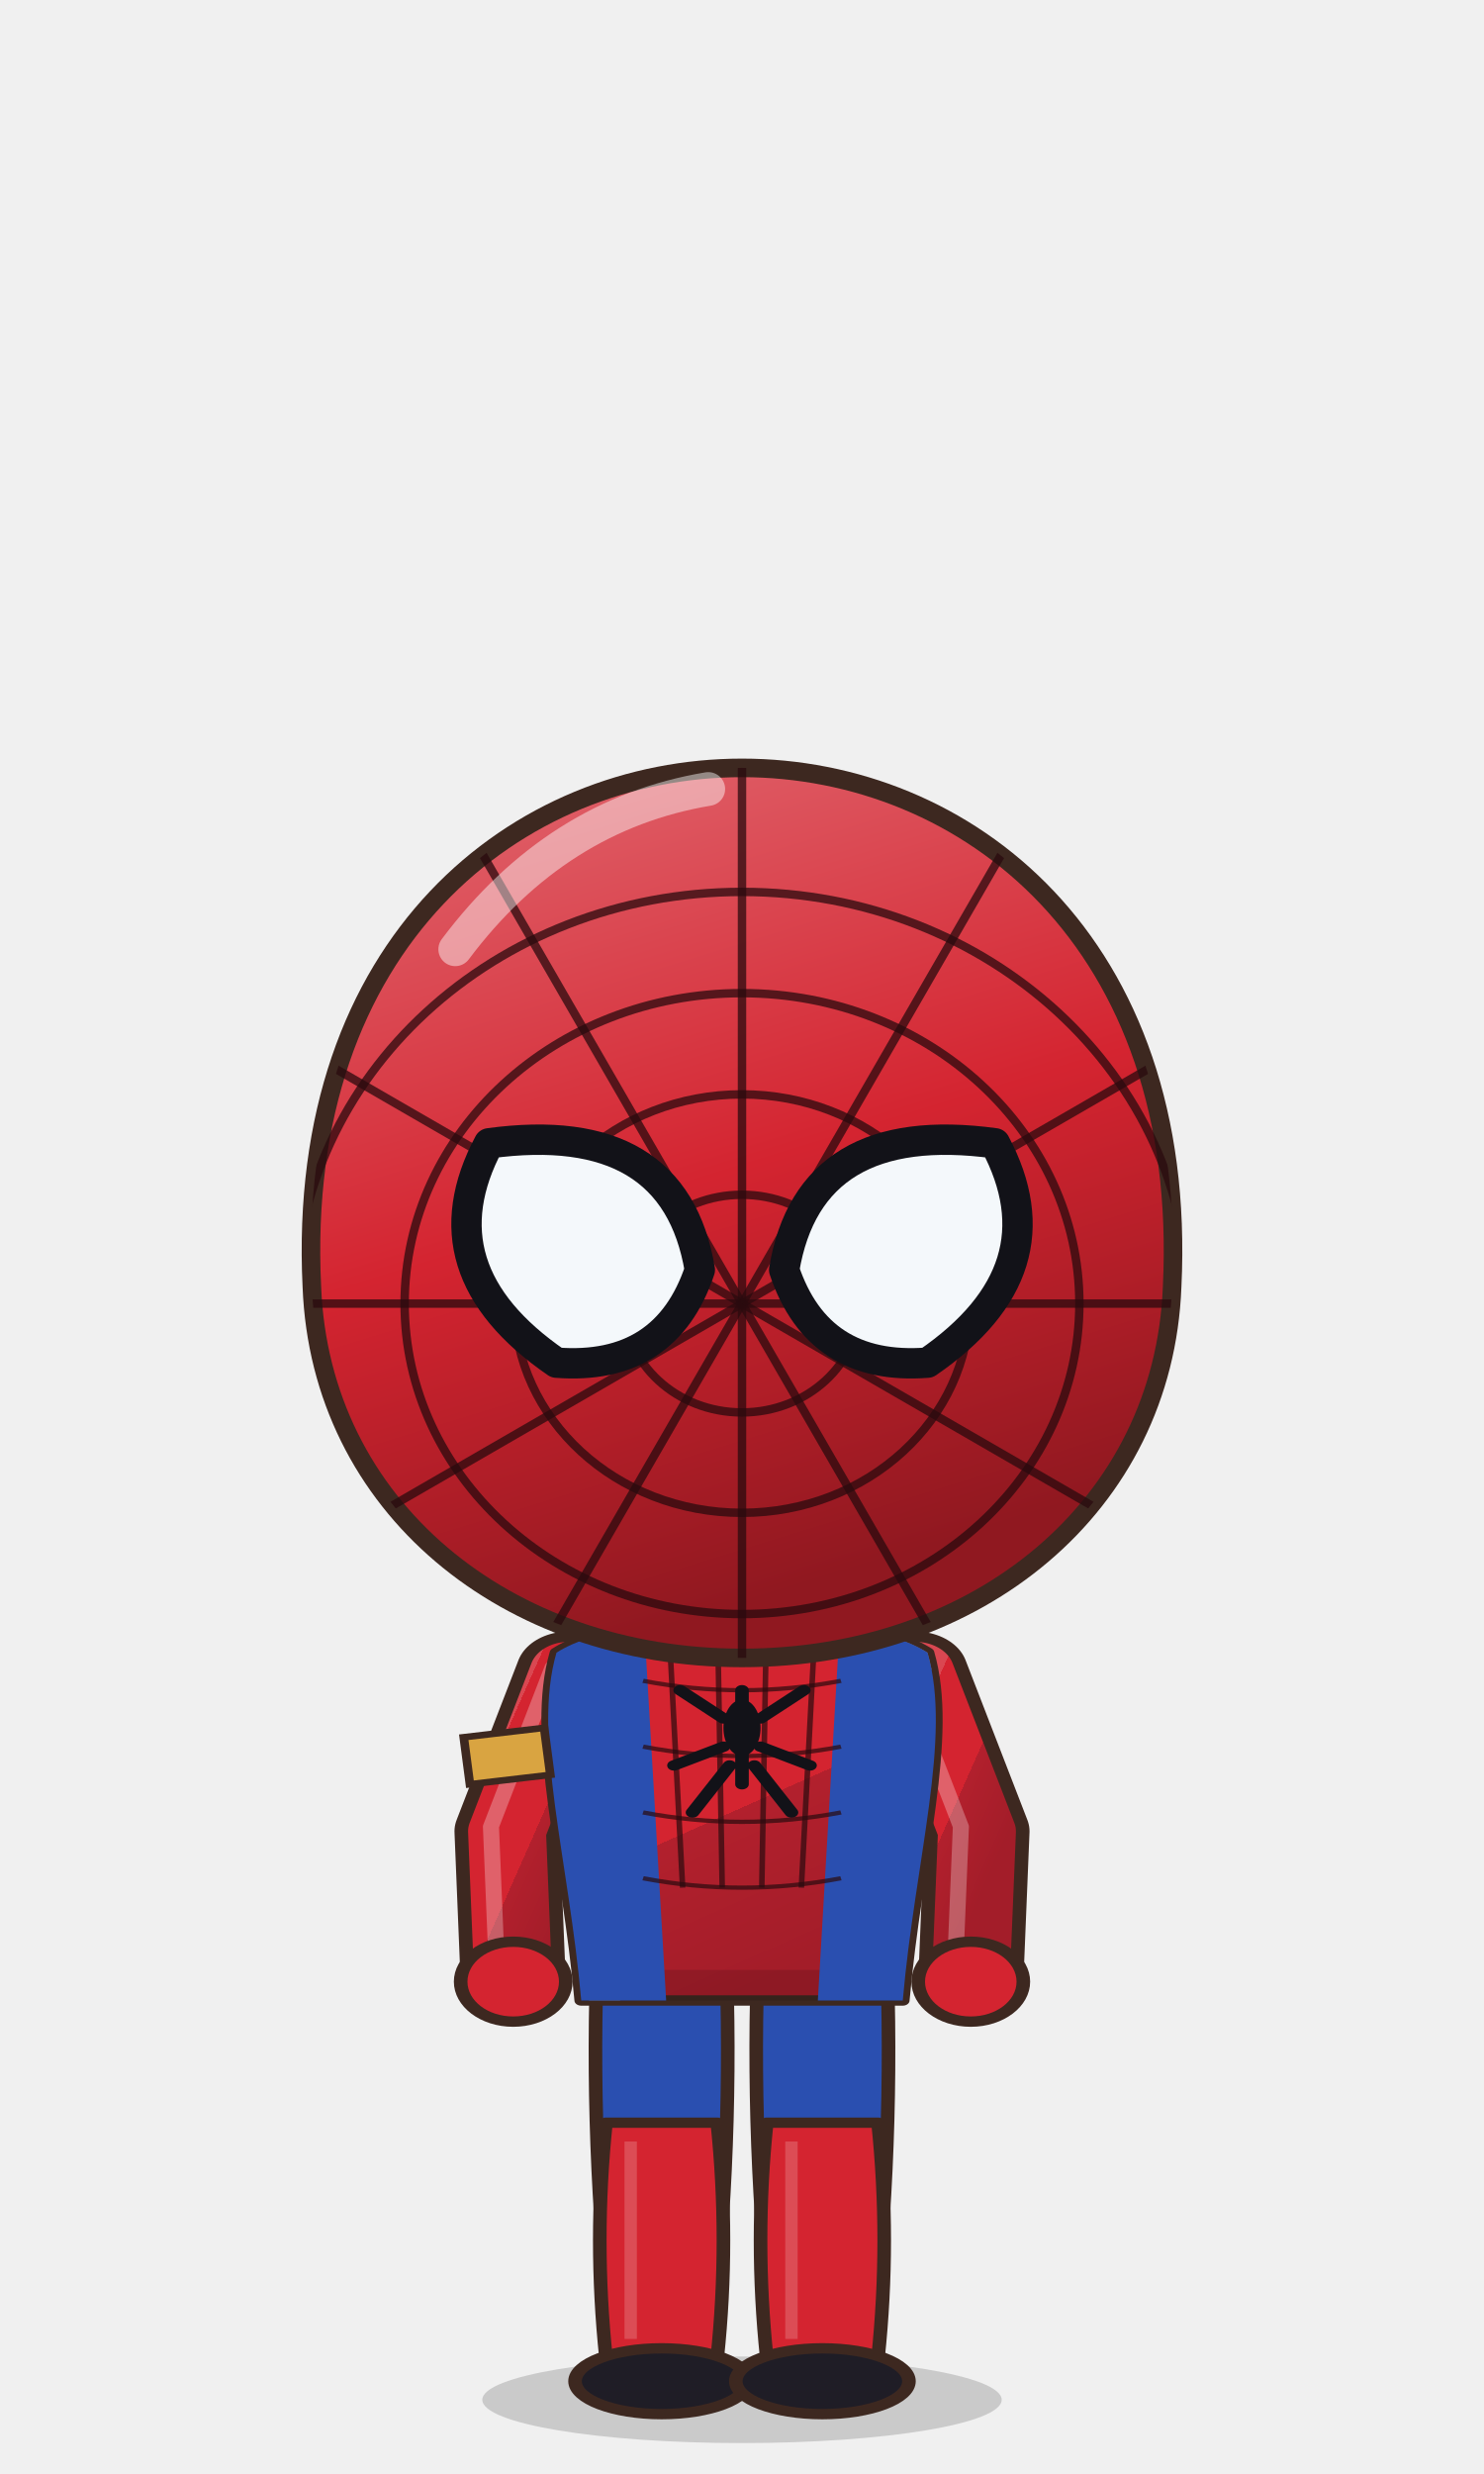
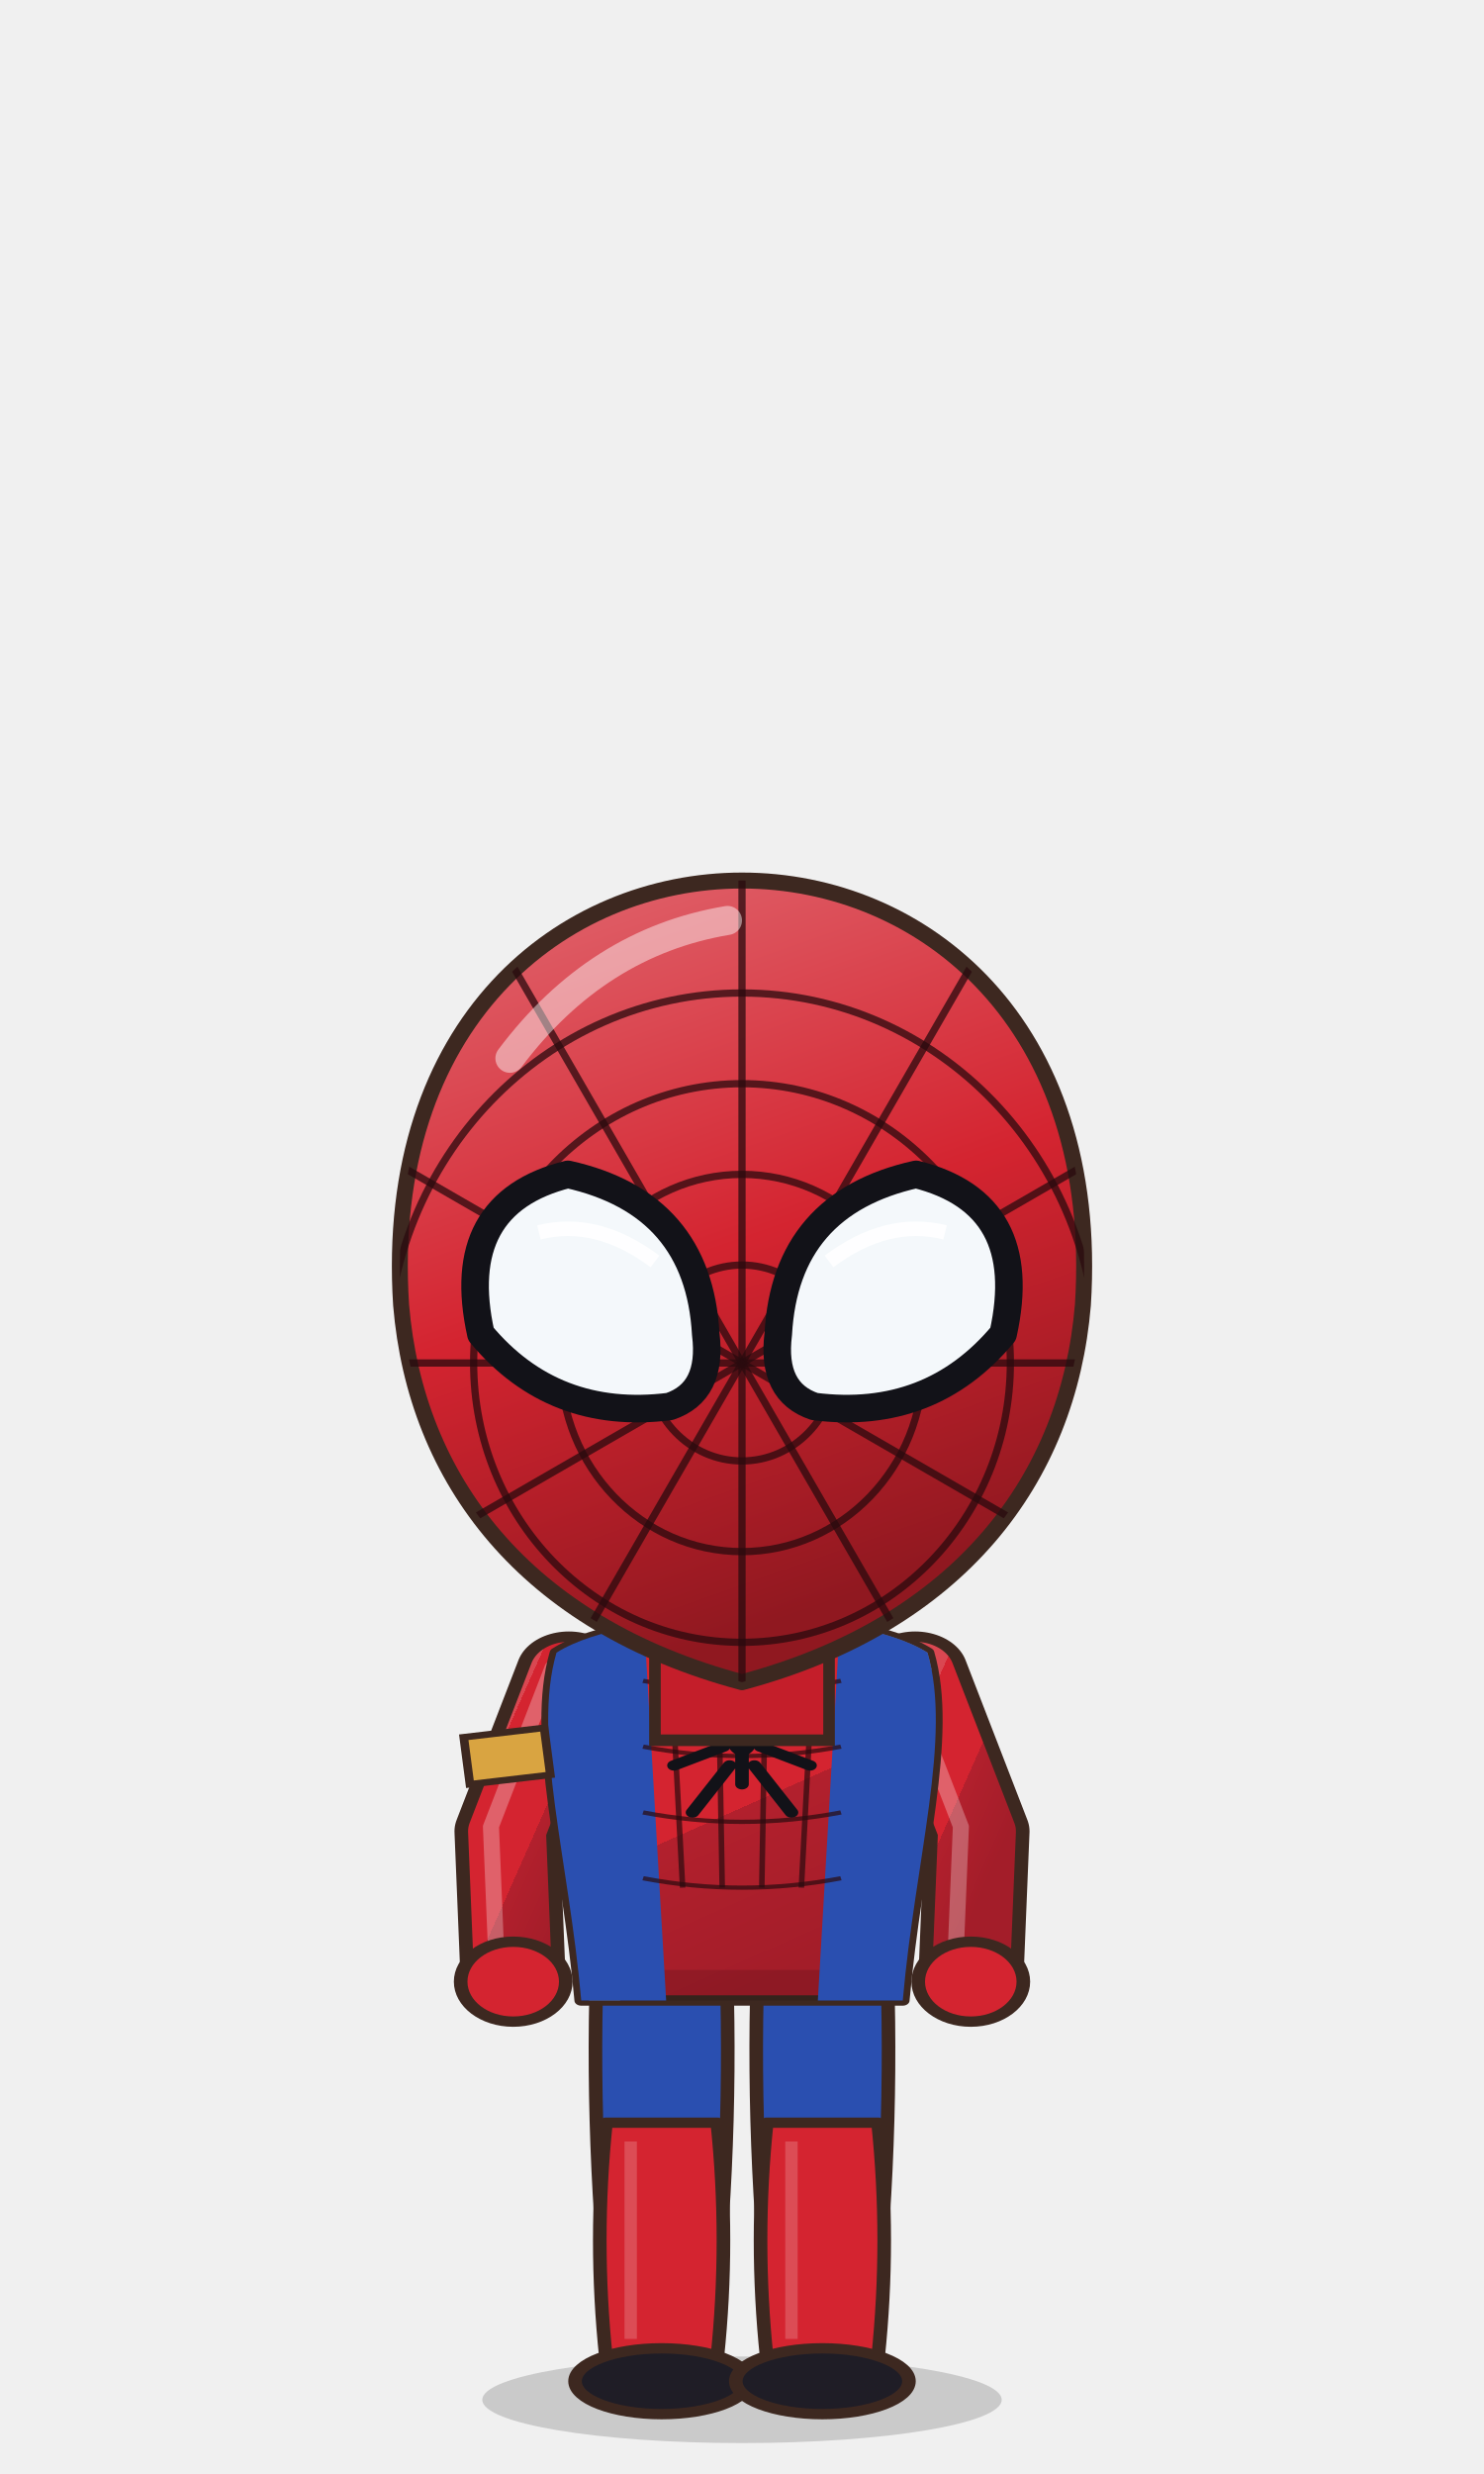
<svg xmlns="http://www.w3.org/2000/svg" viewBox="-120 -180 240 400" width="81.6" height="136.0">
  <defs>
    <linearGradient id="hair16" x1="0" y1="0" x2=".35" y2="1">
      <stop offset="0" stop-color="#4c4743" />
      <stop offset=".16" stop-color="#4c4743" />
      <stop offset=".16" stop-color="#2a2420" />
      <stop offset=".58" stop-color="#2a2420" />
      <stop offset=".58" stop-color="#262020" />
      <stop offset="1" stop-color="#221d1d" />
    </linearGradient>
    <radialGradient id="skin16" cx=".4" cy=".32" r=".85">
      <stop offset="0" stop-color="#ffe0c8" />
      <stop offset=".84" stop-color="#ffe0c8" />
      <stop offset=".84" stop-color="#f1cab1" />
      <stop offset="1" stop-color="#f1cab1" />
    </radialGradient>
    <linearGradient id="cloth16" x1="0" y1="0" x2=".45" y2="1">
      <stop offset="0" stop-color="#da4751" />
      <stop offset=".16" stop-color="#da4751" />
      <stop offset=".16" stop-color="#d42430" />
      <stop offset=".6" stop-color="#d42430" />
      <stop offset=".6" stop-color="#b2202d" />
      <stop offset="1" stop-color="#a31d29" />
    </linearGradient>
    <linearGradient id="iris16" x1="0" y1="0" x2="0" y2="1">
      <stop offset="0" stop-color="#211a12" />
      <stop offset=".5" stop-color="#4a3a2a" />
      <stop offset="1" stop-color="#9b9289" />
    </linearGradient>
    <linearGradient id="gold16" x1="0" y1="0" x2="1" y2="1">
      <stop offset="0" stop-color="#f6d27a" />
      <stop offset=".55" stop-color="#d9a63a" />
      <stop offset="1" stop-color="#a8761e" />
    </linearGradient>
    <linearGradient id="steel16" x1="0" y1="0" x2="1" y2="1">
      <stop offset="0" stop-color="#e4e8ee" />
      <stop offset=".5" stop-color="#9aa3ad" />
      <stop offset="1" stop-color="#5a606a" />
    </linearGradient>
    <linearGradient id="beard16" x1="0" y1="0" x2="0" y2="1">
      <stop offset="0" stop-color="#e6e6ea" />
      <stop offset="1" stop-color="#b8b8c2" />
    </linearGradient>
    <radialGradient id="hawkiris16" cx=".45" cy=".4" r=".7">
      <stop offset="0" stop-color="#ffe27a" />
      <stop offset=".6" stop-color="#e8a52a" />
      <stop offset="1" stop-color="#9a5a12" />
    </radialGradient>
    <linearGradient id="straw16" x1="0" y1="0" x2=".3" y2="1">
      <stop offset="0" stop-color="#ffe7aa" />
      <stop offset=".16" stop-color="#ffe7aa" />
      <stop offset=".16" stop-color="#ffe39a" />
      <stop offset=".58" stop-color="#ffe39a" />
      <stop offset=".58" stop-color="#e9b456" />
      <stop offset="1" stop-color="#d6a54f" />
    </linearGradient>
    <radialGradient id="blush16">
      <stop offset="0" stop-color="#ff7f86" stop-opacity=".9" />
      <stop offset="1" stop-color="#ff7f86" stop-opacity="0" />
    </radialGradient>
    <clipPath id="face16">
      <path d="M -46,-4 C -47,-38 -25,-55 0,-55 C 25,-55 47,-38 46,-4 C 45,23 26,43 0,44 C -26,43 -45,23 -46,-4 Z" />
    </clipPath>
    <clipPath id="torso16">
      <path d="M -30,50 C -34,68 -28,94 -26,124 L 26,124 C 28,94 34,68 30,50 C 18,40 -18,40 -30,50 Z" />
    </clipPath>
  </defs>
  <ellipse cx="0" cy="208" rx="42" ry="7" fill="#000000" opacity=".16" />
-   <g transform="translate(0,82.6) scale(1.364,1.364) translate(0,-44)" />
+   <g transform="translate(0,82.6) scale(1.173,1.173) translate(0,-44)" />
  <g transform="translate(0,205) scale(1.0,0.76) translate(0,-205)">
    <path d="M -23.5,118 Q -24.5,160.0 -20.5,202 L -5.5,202 Q -1.5,160.0 -2.5,118 Z" fill="#2a4fb0" stroke="#3d2820" stroke-width="2.2" stroke-linejoin="round" />
    <path d="M -22,150 Q -24,175.0 -22,200 L -4,200 Q -2,175.0 -4,150 Z" fill="#d42430" stroke="#3d2820" stroke-width="2.2" stroke-linejoin="round" />
    <path d="M -18,154 L -18,196" stroke="#ffffff" stroke-width="2" opacity=".18" />
    <ellipse cx="-13" cy="205" rx="14" ry="7" fill="#1f1d26" stroke="#3d2820" stroke-width="2.2" stroke-linejoin="round" />
    <path d="M 2.5,118 Q 1.5,160.0 5.5,202 L 20.5,202 Q 24.5,160.0 23.5,118 Z" fill="#2a4fb0" stroke="#3d2820" stroke-width="2.2" stroke-linejoin="round" />
    <path d="M 4,150 Q 2,175.0 4,200 L 22,200 Q 24,175.0 22,150 Z" fill="#d42430" stroke="#3d2820" stroke-width="2.2" stroke-linejoin="round" />
    <path d="M 8,154 L 8,196" stroke="#ffffff" stroke-width="2" opacity=".18" />
    <ellipse cx="13" cy="205" rx="14" ry="7" fill="#1f1d26" stroke="#3d2820" stroke-width="2.2" stroke-linejoin="round" />
    <path d="M -28,54 L -38,88 L -37,120" stroke="#3d2820" stroke-width="17" fill="none" stroke-linecap="round" stroke-linejoin="round" />
    <path d="M -28,54 L -38,88 L -37,120" stroke="url(#cloth16)" stroke-width="12.6" fill="none" stroke-linecap="round" stroke-linejoin="round" />
    <path d="M -28,54 L -38,88 L -37,120" transform="translate(-2.6,-1)" stroke="#ffffff" stroke-width="2.6" fill="none" stroke-linecap="round" stroke-linejoin="round" opacity=".28" />
    <path d="M 28,54 L 38,88 L 37,120" stroke="#3d2820" stroke-width="17" fill="none" stroke-linecap="round" stroke-linejoin="round" />
    <path d="M 28,54 L 38,88 L 37,120" stroke="url(#cloth16)" stroke-width="12.6" fill="none" stroke-linecap="round" stroke-linejoin="round" />
    <path d="M 28,54 L 38,88 L 37,120" transform="translate(-2.6,-1)" stroke="#ffffff" stroke-width="2.6" fill="none" stroke-linecap="round" stroke-linejoin="round" opacity=".28" />
    <path d="M -30,50 C -34,68 -28,94 -26,124 L 26,124 C 28,94 34,68 30,50 C 18,40 -18,40 -30,50 Z" fill="url(#cloth16)" stroke="#3d2820" stroke-width="2.2" stroke-linejoin="round" />
    <g clip-path="url(#torso16)">
      <path d="M -30,50 C -34,68 -28,94 -26,124 L 26,124 C 28,94 34,68 30,50 C 18,40 -18,40 -30,50 Z" transform="translate(4,3)" fill="none" stroke="#ffffff" stroke-width="5" opacity=".3" />
      <path d="M -30,50 C -34,68 -28,94 -26,124 L 26,124 C 28,94 34,68 30,50 C 18,40 -18,40 -30,50 Z" transform="translate(-6,-2)" fill="none" stroke="#000000" stroke-width="9" opacity=".13" />
    </g>
    <g clip-path="url(#torso16)">
      <path d="M -40,40 L -16,40 L -12,130 L -40,130 Z M 40,40 L 16,40 L 12,130 L 40,130 Z" fill="#2a4fb0" />
      <path d="M -12,40 L -9.6,100" stroke="#2a0a0e" stroke-width=".9" opacity=".7" />
      <path d="M -4,40 L -3.2,100" stroke="#2a0a0e" stroke-width=".9" opacity=".7" />
      <path d="M 4,40 L 3.2,100" stroke="#2a0a0e" stroke-width=".9" opacity=".7" />
      <path d="M 12,40 L 9.6,100" stroke="#2a0a0e" stroke-width=".9" opacity=".7" />
      <path d="M -16,56 Q 0,60 16,56" stroke="#2a0a0e" stroke-width=".9" fill="none" opacity=".7" />
      <path d="M -16,70 Q 0,74 16,70" stroke="#2a0a0e" stroke-width=".9" fill="none" opacity=".7" />
      <path d="M -16,84 Q 0,88 16,84" stroke="#2a0a0e" stroke-width=".9" fill="none" opacity=".7" />
      <path d="M -16,98 Q 0,102 16,98" stroke="#2a0a0e" stroke-width=".9" fill="none" opacity=".7" />
    </g>
    <path d="M 0,58 L 0,78 M -3,64 L -10,58 M 3,64 L 10,58 M -3,70 L -11,74 M 3,70 L 11,74 M -2,74 L -8,84 M 2,74 L 8,84" stroke="#121218" stroke-width="2.2" stroke-linecap="round" />
    <ellipse cx="0" cy="66" rx="3" ry="6" fill="#121218" />
    <circle cx="-37" cy="120" r="8.5" fill="#d42430" stroke="#3d2820" stroke-width="2.2" />
    <circle cx="37" cy="120" r="8.5" fill="#d42430" stroke="#3d2820" stroke-width="2.2" />
    <path d="M -45,68 L -32,66 L -31,76 L -44,78 Z" fill="#d9a441" stroke="#3d2820" stroke-width="1.4" />
    <path d="M -10,34 L 10,34 L 9,46 Q 0,50 -9,46 Z" fill="#f1cab1" />
  </g>
-   <g transform="translate(0,82.6) scale(1.364,1.364) translate(0,-44)">
+   <g transform="translate(0,82.6) scale(1.173,1.173) translate(0,-44)">
    <path d="M -46,-4 C -47,-38 -25,-55 0,-55 C 25,-55 47,-38 46,-4 C 45,23 26,43 0,44 C -26,43 -45,23 -46,-4 Z" fill="url(#skin16)" stroke="#3d2820" stroke-width="2.2" stroke-linejoin="round" />
    <g clip-path="url(#face16)">
      <path d="M -46,-4 C -47,-38 -25,-55 0,-55 C 25,-55 47,-38 46,-4 C 45,23 26,43 0,44 C -26,43 -45,23 -46,-4 Z" transform="translate(3.5,2.5)" fill="none" stroke="#ffffff" stroke-width="3.4" opacity=".45" />
    </g>
    <g clip-path="url(#face16)">
      <path d="M 0,0 Z" transform="translate(0,6)" fill="#e7bca4" opacity=".5" />
    </g>
    <ellipse cx="-17" cy="8" rx="10" ry="9" fill="#ffffff" />
    <ellipse cx="-17" cy="9" rx="8.6" ry="8" fill="url(#iris16)" />
    <ellipse cx="-17" cy="4.0" rx="8.6" ry="3.8" fill="#1e1612" opacity=".38" />
    <ellipse cx="-17" cy="9" rx="8.6" ry="8" fill="none" stroke="#211a12" stroke-width="1.1" />
    <ellipse cx="-17" cy="10" rx="4" ry="4.05" fill="#1e1612" />
    <ellipse cx="-17" cy="13.9" rx="5" ry="2.0" fill="#ffffff" opacity=".28" />
    <circle cx="-13.5" cy="4.85" r="2.4" fill="#ffffff" />
    <circle cx="-20.2" cy="12.05" r="1.6" fill="#ffffff" opacity=".9" />
    <path d="M -28,-1.5 Q -17,-11.1 -6,-5.3" stroke="#2b1d18" stroke-width="3.4" fill="none" stroke-linecap="round" />
    <path d="M -29,-6 L -5,-10" stroke="#2b1d18" stroke-width="3.4" stroke-linecap="round" />
    <ellipse cx="17" cy="8" rx="10" ry="9" fill="#ffffff" />
    <ellipse cx="17" cy="9" rx="8.6" ry="8" fill="url(#iris16)" />
    <ellipse cx="17" cy="4.0" rx="8.6" ry="3.8" fill="#1e1612" opacity=".38" />
    <ellipse cx="17" cy="9" rx="8.6" ry="8" fill="none" stroke="#211a12" stroke-width="1.1" />
    <ellipse cx="17" cy="10" rx="4" ry="4.05" fill="#1e1612" />
    <ellipse cx="17" cy="13.9" rx="5" ry="2.0" fill="#ffffff" opacity=".28" />
    <circle cx="20.5" cy="4.85" r="2.4" fill="#ffffff" />
    <circle cx="13.8" cy="12.05" r="1.6" fill="#ffffff" opacity=".9" />
    <path d="M 6,-1.5 Q 17,-11.1 28,-5.3" stroke="#2b1d18" stroke-width="3.4" fill="none" stroke-linecap="round" />
    <path d="M 5,-10 L 29,-6" stroke="#2b1d18" stroke-width="3.4" stroke-linecap="round" />
    <path d="M -6,27 Q 2,29 8,23" stroke="#3d2820" stroke-width="2.4" fill="none" stroke-linecap="round" />
    <ellipse cx="-27" cy="22" rx="11" ry="6" fill="url(#blush16)" opacity="0.40" />
    <ellipse cx="27" cy="22" rx="11" ry="6" fill="url(#blush16)" opacity="0.40" />
    <path d="M -1,17 Q 1,19 2,17" stroke="#a78d7c" stroke-width="1.8" fill="none" stroke-linecap="round" />
    <path d="M 0,0 Z" fill="url(#hair16)" stroke="#3d2820" stroke-width="2.2" stroke-linejoin="round" />
+     <path d="M -12,44 L 12,44 L 12,60 L -12,60 Z" fill="#c41e2a" stroke="#3d2820" stroke-width="1.6" />
    <defs>
      <linearGradient id="ms16" x1="0" y1="0" x2=".3" y2="1">
        <stop offset="0" stop-color="#e16a72" />
        <stop offset=".55" stop-color="#d42430" />
        <stop offset="1" stop-color="#901820" />
      </linearGradient>
    </defs>
    <defs>
      <clipPath id="mk16">
-         <path d="M -51,4 C -55,-78 55,-78 51,4 C 50,30 28,48 0,48 C -28,48 -50,30 -51,4 Z" />
+         <path d="M -47,0 C -52,-78 52,-78 47,0 C 45,24 30,44 0,52 C -30,44 -45,24 -47,0 Z" />
      </clipPath>
    </defs>
-     <path d="M -51,4 C -55,-78 55,-78 51,4 C 50,30 28,48 0,48 C -28,48 -50,30 -51,4 Z" fill="url(#ms16)" stroke="#3d2820" stroke-width="2.2" stroke-linejoin="round" />
+     <path d="M -47,0 C -52,-78 52,-78 47,0 C 45,24 30,44 0,52 C -30,44 -45,24 -47,0 Z" fill="url(#ms16)" stroke="#3d2820" stroke-width="2.2" stroke-linejoin="round" />
    <g clip-path="url(#mk16)">
-       <path d="M 0,6 L -70.0,6.0" stroke="#2a0a0e" stroke-width="1" opacity=".75" />
-       <path d="M 0,6 L -60.6,-29.0" stroke="#2a0a0e" stroke-width="1" opacity=".75" />
-       <path d="M 0,6 L -35.0,-54.6" stroke="#2a0a0e" stroke-width="1" opacity=".75" />
-       <path d="M 0,6 L 0.0,-64.0" stroke="#2a0a0e" stroke-width="1" opacity=".75" />
-       <path d="M 0,6 L 35.0,-54.6" stroke="#2a0a0e" stroke-width="1" opacity=".75" />
-       <path d="M 0,6 L 60.6,-29.0" stroke="#2a0a0e" stroke-width="1" opacity=".75" />
-       <path d="M 0,6 L 70.0,6.0" stroke="#2a0a0e" stroke-width="1" opacity=".75" />
-       <path d="M 0,6 L 60.6,41.0" stroke="#2a0a0e" stroke-width="1" opacity=".75" />
-       <path d="M 0,6 L 35.0,66.6" stroke="#2a0a0e" stroke-width="1" opacity=".75" />
-       <path d="M 0,6 L 0.0,76.0" stroke="#2a0a0e" stroke-width="1" opacity=".75" />
-       <path d="M 0,6 L -35.0,66.6" stroke="#2a0a0e" stroke-width="1" opacity=".75" />
-       <path d="M 0,6 L -60.6,41.0" stroke="#2a0a0e" stroke-width="1" opacity=".75" />
-       <ellipse cx="0" cy="6" rx="14" ry="12.9" fill="none" stroke="#2a0a0e" stroke-width="1" opacity=".75" />
-       <ellipse cx="0" cy="6" rx="27" ry="24.8" fill="none" stroke="#2a0a0e" stroke-width="1" opacity=".75" />
-       <ellipse cx="0" cy="6" rx="40" ry="36.8" fill="none" stroke="#2a0a0e" stroke-width="1" opacity=".75" />
-       <ellipse cx="0" cy="6" rx="53" ry="48.8" fill="none" stroke="#2a0a0e" stroke-width="1" opacity=".75" />
+       <path d="M 0,8 L -80.0,8.0" stroke="#2a0a0e" stroke-width="1" opacity=".75" />
+       <path d="M 0,8 L -69.3,-32.0" stroke="#2a0a0e" stroke-width="1" opacity=".75" />
+       <path d="M 0,8 L -40.0,-61.3" stroke="#2a0a0e" stroke-width="1" opacity=".75" />
+       <path d="M 0,8 L 0.0,-72.0" stroke="#2a0a0e" stroke-width="1" opacity=".75" />
+       <path d="M 0,8 L 40.0,-61.3" stroke="#2a0a0e" stroke-width="1" opacity=".75" />
+       <path d="M 0,8 L 69.3,-32.0" stroke="#2a0a0e" stroke-width="1" opacity=".75" />
+       <path d="M 0,8 L 80.0,8.0" stroke="#2a0a0e" stroke-width="1" opacity=".75" />
+       <path d="M 0,8 L 69.3,48.0" stroke="#2a0a0e" stroke-width="1" opacity=".75" />
+       <path d="M 0,8 L 40.0,77.3" stroke="#2a0a0e" stroke-width="1" opacity=".75" />
+       <path d="M 0,8 L 0.0,88.0" stroke="#2a0a0e" stroke-width="1" opacity=".75" />
+       <path d="M 0,8 L -40.0,77.3" stroke="#2a0a0e" stroke-width="1" opacity=".75" />
+       <path d="M 0,8 L -69.3,48.0" stroke="#2a0a0e" stroke-width="1" opacity=".75" />
+       <ellipse cx="0" cy="8" rx="13" ry="13.5" fill="none" stroke="#2a0a0e" stroke-width="1" opacity=".75" />
+       <ellipse cx="0" cy="8" rx="25" ry="26.0" fill="none" stroke="#2a0a0e" stroke-width="1" opacity=".75" />
+       <ellipse cx="0" cy="8" rx="37" ry="38.5" fill="none" stroke="#2a0a0e" stroke-width="1" opacity=".75" />
+       <ellipse cx="0" cy="8" rx="49" ry="51.0" fill="none" stroke="#2a0a0e" stroke-width="1" opacity=".75" />
    </g>
-     <path d="M -5,2 Q -8,-16 -30,-13 Q -38,2 -22,13 Q -9,14 -5,2 Z" fill="#f4f8fb" stroke="#121218" stroke-width="3.6" stroke-linejoin="round" />
-     <path d="M 5,2 Q 8,-16 30,-13 Q 38,2 22,13 Q 9,14 5,2 Z" fill="#f4f8fb" stroke="#121218" stroke-width="3.6" stroke-linejoin="round" />
-     <path d="M -34,-36 Q -22,-52 -4,-55" stroke="#ffffff" stroke-width="4" fill="none" stroke-linecap="round" opacity=".45" />
+     <path d="M -5,4 Q -6,-14 -24,-18 Q -40,-14 -36,4 Q -26,16 -10,14 Q -4,12 -5,4 Z" fill="#f4f8fb" stroke="#121218" stroke-width="3.8" stroke-linejoin="round" />
+     <path d="M -12,-6 Q -20,-12 -28,-10" stroke="#ffffff" stroke-width="2" fill="none" opacity=".9" />
+     <path d="M 5,4 Q 6,-14 24,-18 Q 40,-14 36,4 Q 26,16 10,14 Q 4,12 5,4 Z" fill="#f4f8fb" stroke="#121218" stroke-width="3.8" stroke-linejoin="round" />
+     <path d="M 12,-6 Q 20,-12 28,-10" stroke="#ffffff" stroke-width="2" fill="none" opacity=".9" />
+     <path d="M -32,-34 Q -20,-50 -2,-53" stroke="#ffffff" stroke-width="4" fill="none" stroke-linecap="round" opacity=".45" />
  </g>
  <g transform="translate(0,205) scale(1.0,0.76) translate(0,-205)" />
</svg>
